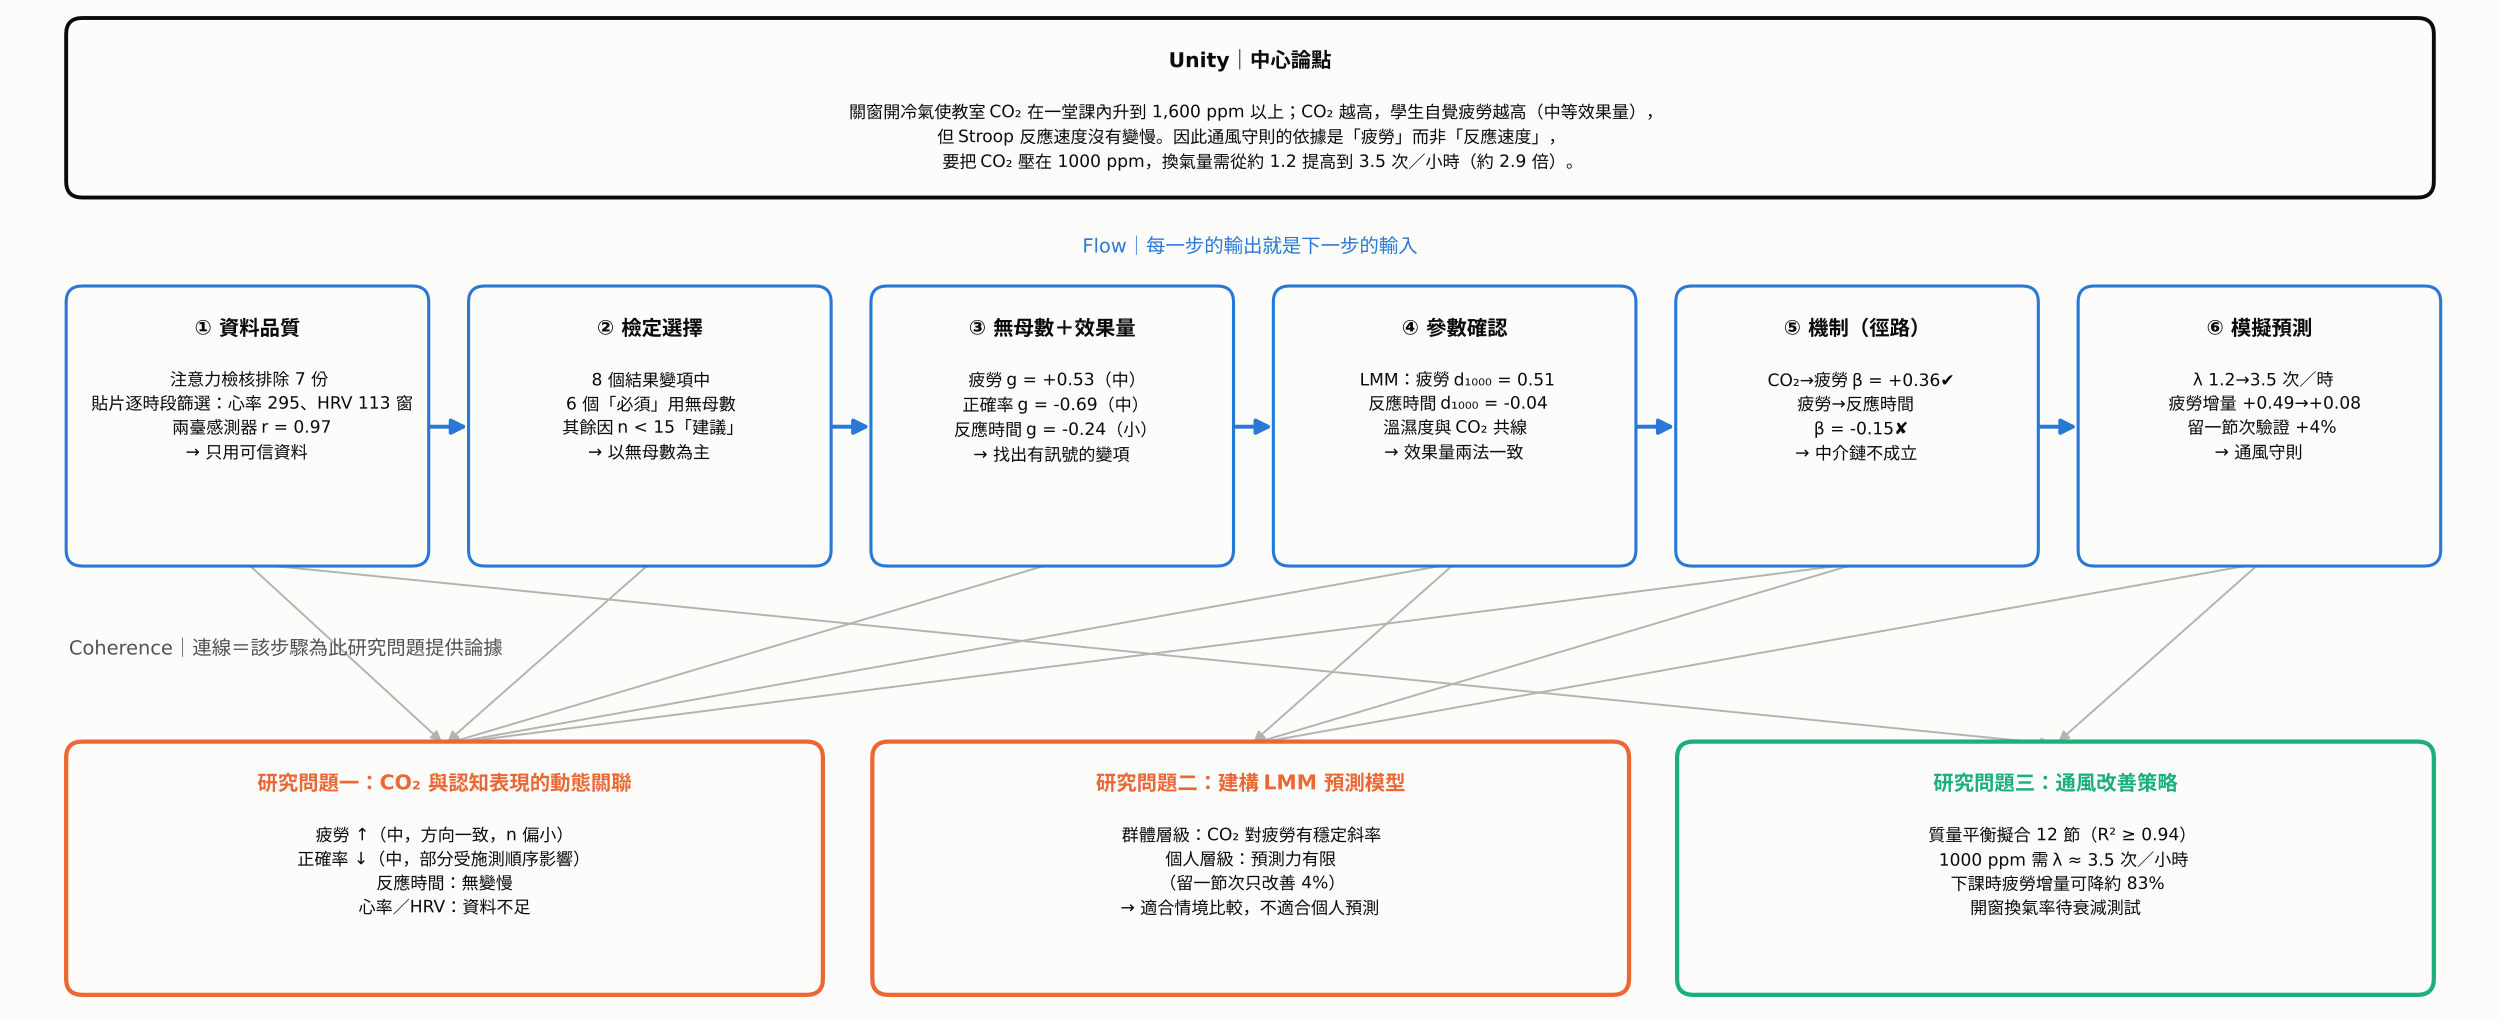
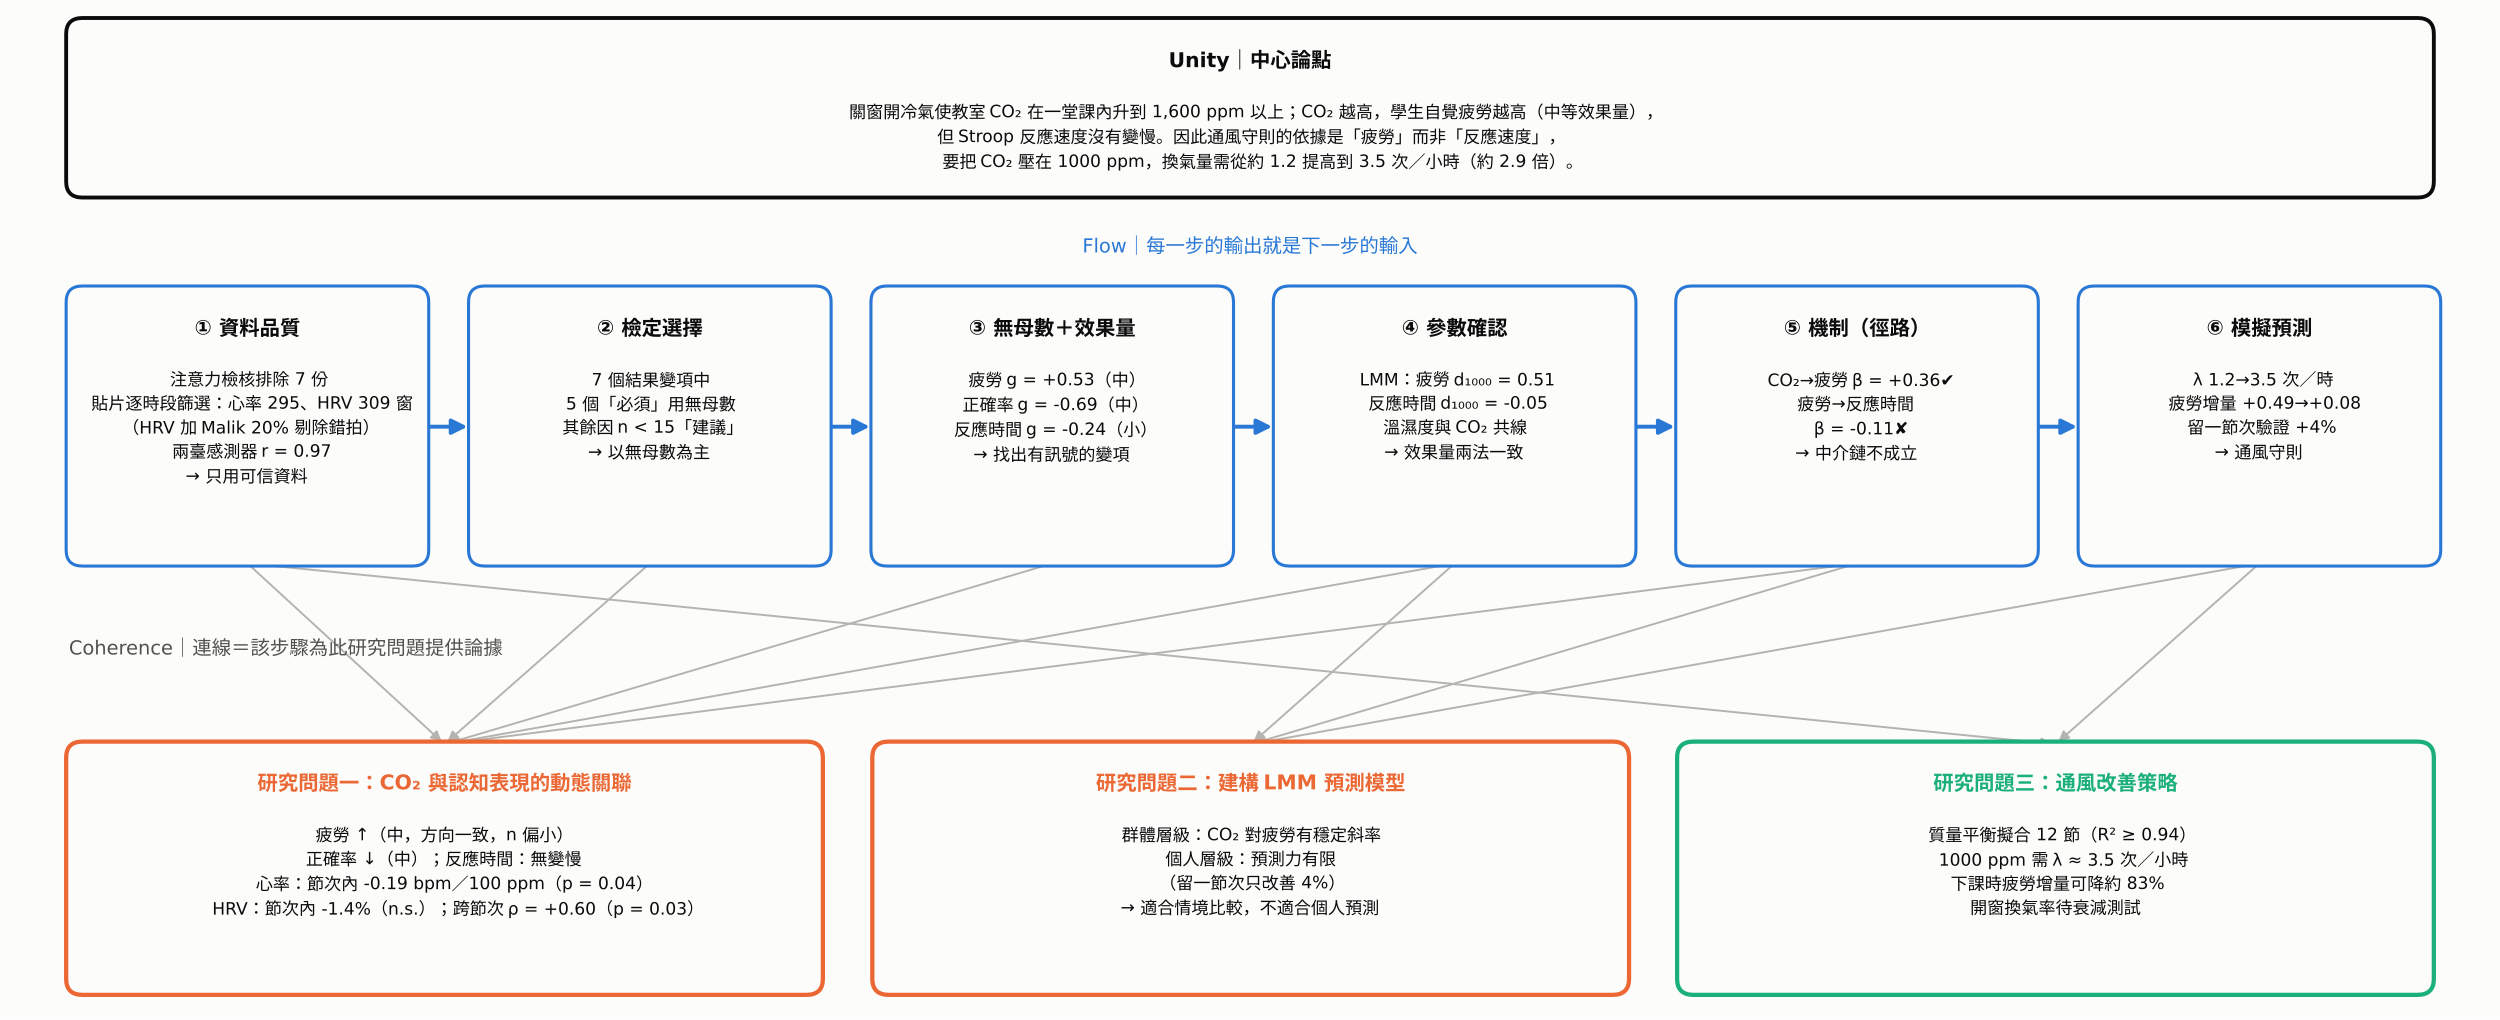
<svg xmlns="http://www.w3.org/2000/svg" width="1288.8pt" height="525.6pt" viewBox="0 0 1288.8 525.6" version="1.1">
  <defs>
    <style type="text/css">*{stroke-linejoin: round; stroke-linecap: butt}</style>
  </defs>
  <g id="figure_1">
    <g id="patch_1">
      <path d="M 0 525.6  L 1288.8 525.6  L 1288.8 0  L 0 0  z " style="fill: #fcfcfb" />
    </g>
    <g id="axes_1">
      <g id="patch_2">
-         <path d="M 221.599 219.97  Q 231.281 219.97 238.728 219.97  " clip-path="url(#p7aa934bbd6)" style="fill: none; stroke: #2a78d6; stroke-width: 2; stroke-linecap: round" />
-         <path d="M 232.328 216.77  L 238.728 219.97  L 232.328 223.17  z " clip-path="url(#p7aa934bbd6)" style="fill: #2a78d6; stroke: #2a78d6; stroke-width: 2; stroke-linecap: round" />
+         <path d="M 221.599 219.97  Q 231.281 219.97 238.728 219.97  " clip-path="url(#p253d687bff)" style="fill: none; stroke: #2a78d6; stroke-width: 2; stroke-linecap: round" />
+         <path d="M 232.328 216.77  L 238.728 219.97  L 232.328 223.17  z " clip-path="url(#p253d687bff)" style="fill: #2a78d6; stroke: #2a78d6; stroke-width: 2; stroke-linecap: round" />
      </g>
      <g id="patch_3">
-         <path d="M 429.043 219.97  Q 438.725 219.97 446.172 219.97  " clip-path="url(#p7aa934bbd6)" style="fill: none; stroke: #2a78d6; stroke-width: 2; stroke-linecap: round" />
-         <path d="M 439.772 216.77  L 446.172 219.97  L 439.772 223.17  z " clip-path="url(#p7aa934bbd6)" style="fill: #2a78d6; stroke: #2a78d6; stroke-width: 2; stroke-linecap: round" />
+         <path d="M 429.043 219.97  Q 438.725 219.97 446.172 219.97  " clip-path="url(#p253d687bff)" style="fill: none; stroke: #2a78d6; stroke-width: 2; stroke-linecap: round" />
+         <path d="M 439.772 216.77  L 446.172 219.97  L 439.772 223.17  z " clip-path="url(#p253d687bff)" style="fill: #2a78d6; stroke: #2a78d6; stroke-width: 2; stroke-linecap: round" />
      </g>
      <g id="patch_4">
-         <path d="M 636.487 219.97  Q 646.169 219.97 653.616 219.97  " clip-path="url(#p7aa934bbd6)" style="fill: none; stroke: #2a78d6; stroke-width: 2; stroke-linecap: round" />
-         <path d="M 647.216 216.77  L 653.616 219.97  L 647.216 223.17  z " clip-path="url(#p7aa934bbd6)" style="fill: #2a78d6; stroke: #2a78d6; stroke-width: 2; stroke-linecap: round" />
+         <path d="M 636.487 219.97  Q 646.169 219.97 653.616 219.97  " clip-path="url(#p253d687bff)" style="fill: none; stroke: #2a78d6; stroke-width: 2; stroke-linecap: round" />
+         <path d="M 647.216 216.77  L 653.616 219.97  L 647.216 223.17  z " clip-path="url(#p253d687bff)" style="fill: #2a78d6; stroke: #2a78d6; stroke-width: 2; stroke-linecap: round" />
      </g>
      <g id="patch_5">
-         <path d="M 843.931 219.97  Q 853.613 219.97 861.06 219.97  " clip-path="url(#p7aa934bbd6)" style="fill: none; stroke: #2a78d6; stroke-width: 2; stroke-linecap: round" />
-         <path d="M 854.66 216.77  L 861.06 219.97  L 854.66 223.17  z " clip-path="url(#p7aa934bbd6)" style="fill: #2a78d6; stroke: #2a78d6; stroke-width: 2; stroke-linecap: round" />
+         <path d="M 843.931 219.97  Q 853.613 219.97 861.06 219.97  " clip-path="url(#p253d687bff)" style="fill: none; stroke: #2a78d6; stroke-width: 2; stroke-linecap: round" />
+         <path d="M 854.66 216.77  L 861.06 219.97  L 854.66 223.17  z " clip-path="url(#p253d687bff)" style="fill: #2a78d6; stroke: #2a78d6; stroke-width: 2; stroke-linecap: round" />
      </g>
      <g id="patch_6">
-         <path d="M 1051.375 219.97  Q 1061.057 219.97 1068.504 219.97  " clip-path="url(#p7aa934bbd6)" style="fill: none; stroke: #2a78d6; stroke-width: 2; stroke-linecap: round" />
-         <path d="M 1062.104 216.77  L 1068.504 219.97  L 1062.104 223.17  z " clip-path="url(#p7aa934bbd6)" style="fill: #2a78d6; stroke: #2a78d6; stroke-width: 2; stroke-linecap: round" />
+         <path d="M 1051.375 219.97  Q 1061.057 219.97 1068.504 219.97  " clip-path="url(#p253d687bff)" style="fill: none; stroke: #2a78d6; stroke-width: 2; stroke-linecap: round" />
+         <path d="M 1062.104 216.77  L 1068.504 219.97  L 1062.104 223.17  z " clip-path="url(#p253d687bff)" style="fill: #2a78d6; stroke: #2a78d6; stroke-width: 2; stroke-linecap: round" />
      </g>
      <g id="patch_7">
-         <path d="M 129.033 291.784  Q 178.357 337.061 226.859 381.581  " clip-path="url(#p7aa934bbd6)" style="fill: none; stroke: #b5b3ad; stroke-linecap: round" />
-         <path d="M 225.105 376.985  L 226.859 381.581  L 222.129 380.226  z " clip-path="url(#p7aa934bbd6)" style="fill: #b5b3ad; stroke: #b5b3ad; stroke-linecap: round" />
+         <path d="M 129.033 291.784  Q 178.357 337.061 226.859 381.581  " clip-path="url(#p253d687bff)" style="fill: none; stroke: #b5b3ad; stroke-linecap: round" />
+         <path d="M 225.105 376.985  L 226.859 381.581  L 222.129 380.226  z " clip-path="url(#p253d687bff)" style="fill: #b5b3ad; stroke: #b5b3ad; stroke-linecap: round" />
      </g>
      <g id="patch_8">
-         <path d="M 333.502 291.756  Q 282.08 337.063 231.497 381.631  " clip-path="url(#p7aa934bbd6)" style="fill: none; stroke: #b5b3ad; stroke-linecap: round" />
-         <path d="M 236.252 380.373  L 231.497 381.631  L 233.344 377.072  z " clip-path="url(#p7aa934bbd6)" style="fill: #b5b3ad; stroke: #b5b3ad; stroke-linecap: round" />
+         <path d="M 333.502 291.756  Q 282.08 337.063 231.497 381.631  " clip-path="url(#p253d687bff)" style="fill: none; stroke: #b5b3ad; stroke-linecap: round" />
+         <path d="M 236.252 380.373  L 231.497 381.631  L 233.344 377.072  z " clip-path="url(#p253d687bff)" style="fill: #b5b3ad; stroke: #b5b3ad; stroke-linecap: round" />
      </g>
      <g id="patch_9">
-         <path d="M 540.531 291.003  Q 385.802 337.062 232.144 382.803  " clip-path="url(#p7aa934bbd6)" style="fill: none; stroke: #b5b3ad; stroke-linecap: round" />
-         <path d="M 236.989 383.656  L 232.144 382.803  L 235.734 379.439  z " clip-path="url(#p7aa934bbd6)" style="fill: #b5b3ad; stroke: #b5b3ad; stroke-linecap: round" />
+         <path d="M 540.531 291.003  Q 385.802 337.062 232.144 382.803  " clip-path="url(#p253d687bff)" style="fill: none; stroke: #b5b3ad; stroke-linecap: round" />
+         <path d="M 236.989 383.656  L 232.144 382.803  L 235.734 379.439  z " clip-path="url(#p253d687bff)" style="fill: #b5b3ad; stroke: #b5b3ad; stroke-linecap: round" />
      </g>
      <g id="patch_10">
-         <path d="M 747.925 290.785  Q 489.525 337.062 232.226 383.143  " clip-path="url(#p7aa934bbd6)" style="fill: none; stroke: #b5b3ad; stroke-linecap: round" />
-         <path d="M 236.945 384.532  L 232.226 383.143  L 236.169 380.201  z " clip-path="url(#p7aa934bbd6)" style="fill: #b5b3ad; stroke: #b5b3ad; stroke-linecap: round" />
+         <path d="M 747.925 290.785  Q 489.525 337.062 232.226 383.143  " clip-path="url(#p253d687bff)" style="fill: none; stroke: #b5b3ad; stroke-linecap: round" />
+         <path d="M 236.945 384.532  L 232.226 383.143  L 236.169 380.201  z " clip-path="url(#p253d687bff)" style="fill: #b5b3ad; stroke: #b5b3ad; stroke-linecap: round" />
      </g>
      <g id="patch_11">
-         <path d="M 748.394 291.762  Q 697.322 337.063 647.086 381.623  " clip-path="url(#p7aa934bbd6)" style="fill: none; stroke: #b5b3ad; stroke-linecap: round" />
-         <path d="M 651.838 380.349  L 647.086 381.623  L 648.918 377.057  z " clip-path="url(#p7aa934bbd6)" style="fill: #b5b3ad; stroke: #b5b3ad; stroke-linecap: round" />
+         <path d="M 748.394 291.762  Q 697.322 337.063 647.086 381.623  " clip-path="url(#p253d687bff)" style="fill: none; stroke: #b5b3ad; stroke-linecap: round" />
+         <path d="M 651.838 380.349  L 647.086 381.623  L 648.918 377.057  z " clip-path="url(#p253d687bff)" style="fill: #b5b3ad; stroke: #b5b3ad; stroke-linecap: round" />
      </g>
      <g id="patch_12">
-         <path d="M 955.35 290.687  Q 593.247 337.062 232.253 383.295  " clip-path="url(#p7aa934bbd6)" style="fill: none; stroke: #b5b3ad; stroke-linecap: round" />
-         <path d="M 236.897 384.919  L 232.253 383.295  L 236.338 380.554  z " clip-path="url(#p7aa934bbd6)" style="fill: #b5b3ad; stroke: #b5b3ad; stroke-linecap: round" />
+         <path d="M 955.35 290.687  Q 593.247 337.062 232.253 383.295  " clip-path="url(#p253d687bff)" style="fill: none; stroke: #b5b3ad; stroke-linecap: round" />
+         <path d="M 236.897 384.919  L 232.253 383.295  L 236.338 380.554  z " clip-path="url(#p253d687bff)" style="fill: #b5b3ad; stroke: #b5b3ad; stroke-linecap: round" />
      </g>
      <g id="patch_13">
-         <path d="M 955.423 291.003  Q 801.049 337.061 647.745 382.799  " clip-path="url(#p7aa934bbd6)" style="fill: none; stroke: #b5b3ad; stroke-linecap: round" />
-         <path d="M 652.591 383.65  L 647.745 382.799  L 651.333 379.433  z " clip-path="url(#p7aa934bbd6)" style="fill: #b5b3ad; stroke: #b5b3ad; stroke-linecap: round" />
+         <path d="M 955.423 291.003  Q 801.049 337.061 647.745 382.799  " clip-path="url(#p253d687bff)" style="fill: none; stroke: #b5b3ad; stroke-linecap: round" />
+         <path d="M 652.591 383.65  L 647.745 382.799  L 651.333 379.433  z " clip-path="url(#p253d687bff)" style="fill: #b5b3ad; stroke: #b5b3ad; stroke-linecap: round" />
      </g>
      <g id="patch_14">
-         <path d="M 1162.808 290.786  Q 904.767 337.062 647.827 383.141  " clip-path="url(#p7aa934bbd6)" style="fill: none; stroke: #b5b3ad; stroke-linecap: round" />
-         <path d="M 652.546 384.53  L 647.827 383.141  L 651.769 380.199  z " clip-path="url(#p7aa934bbd6)" style="fill: #b5b3ad; stroke: #b5b3ad; stroke-linecap: round" />
+         <path d="M 1162.808 290.786  Q 904.767 337.062 647.827 383.141  " clip-path="url(#p253d687bff)" style="fill: none; stroke: #b5b3ad; stroke-linecap: round" />
+         <path d="M 652.546 384.53  L 647.827 383.141  L 651.769 380.199  z " clip-path="url(#p253d687bff)" style="fill: #b5b3ad; stroke: #b5b3ad; stroke-linecap: round" />
      </g>
      <g id="patch_15">
-         <path d="M 1163.282 291.762  Q 1112.21 337.063 1061.974 381.623  " clip-path="url(#p7aa934bbd6)" style="fill: none; stroke: #b5b3ad; stroke-linecap: round" />
-         <path d="M 1066.726 380.349  L 1061.974 381.623  L 1063.806 377.057  z " clip-path="url(#p7aa934bbd6)" style="fill: #b5b3ad; stroke: #b5b3ad; stroke-linecap: round" />
+         <path d="M 1163.282 291.762  Q 1112.21 337.063 1061.974 381.623  " clip-path="url(#p253d687bff)" style="fill: none; stroke: #b5b3ad; stroke-linecap: round" />
+         <path d="M 1066.726 380.349  L 1061.974 381.623  L 1063.806 377.057  z " clip-path="url(#p253d687bff)" style="fill: #b5b3ad; stroke: #b5b3ad; stroke-linecap: round" />
      </g>
      <g id="patch_16">
-         <path d="M 129.548 290.631  Q 593.6 337.062 1056.539 383.381  " clip-path="url(#p7aa934bbd6)" style="fill: none; stroke: #b5b3ad; stroke-linecap: round" />
-         <path d="M 1052.38 380.754  L 1056.539 383.381  L 1051.942 385.132  z " clip-path="url(#p7aa934bbd6)" style="fill: #b5b3ad; stroke: #b5b3ad; stroke-linecap: round" />
+         <path d="M 129.548 290.631  Q 593.6 337.062 1056.539 383.381  " clip-path="url(#p253d687bff)" style="fill: none; stroke: #b5b3ad; stroke-linecap: round" />
+         <path d="M 1052.38 380.754  L 1056.539 383.381  L 1051.942 385.132  z " clip-path="url(#p253d687bff)" style="fill: #b5b3ad; stroke: #b5b3ad; stroke-linecap: round" />
      </g>
      <g id="patch_17">
-         <path d="M 42.6 101.841  L 1246.2 101.841  Q 1254.696 101.841 1254.696 93.551  L 1254.696 17.562  Q 1254.696 9.272 1246.2 9.272  L 42.6 9.272  Q 34.104 9.272 34.104 17.562  L 34.104 93.551  Q 34.104 101.841 42.6 101.841  z " clip-path="url(#p7aa934bbd6)" style="fill: #fcfcfb; stroke: #0b0b0b; stroke-width: 2; stroke-linejoin: miter" />
+         <path d="M 42.6 101.841  L 1246.2 101.841  Q 1254.696 101.841 1254.696 93.551  L 1254.696 17.562  Q 1254.696 9.272 1246.2 9.272  L 42.6 9.272  Q 34.104 9.272 34.104 17.562  L 34.104 93.551  Q 34.104 101.841 42.6 101.841  z " clip-path="url(#p253d687bff)" style="fill: #fcfcfb; stroke: #0b0b0b; stroke-width: 2; stroke-linejoin: miter" />
      </g>
      <g id="patch_18">
-         <path d="M 42.6 291.814  L 212.52 291.814  Q 221.016 291.814 221.016 283.524  L 221.016 155.724  Q 221.016 147.435 212.52 147.435  L 42.6 147.435  Q 34.104 147.435 34.104 155.724  L 34.104 283.524  Q 34.104 291.814 42.6 291.814  z " clip-path="url(#p7aa934bbd6)" style="fill: #fcfcfb; stroke: #2a78d6; stroke-width: 1.6; stroke-linejoin: miter" />
+         <path d="M 42.6 291.814  L 212.52 291.814  Q 221.016 291.814 221.016 283.524  L 221.016 155.724  Q 221.016 147.435 212.52 147.435  L 42.6 147.435  Q 34.104 147.435 34.104 155.724  L 34.104 283.524  Q 34.104 291.814 42.6 291.814  z " clip-path="url(#p253d687bff)" style="fill: #fcfcfb; stroke: #2a78d6; stroke-width: 1.6; stroke-linejoin: miter" />
      </g>
      <g id="patch_19">
-         <path d="M 250.044 291.814  L 419.964 291.814  Q 428.46 291.814 428.46 283.524  L 428.46 155.724  Q 428.46 147.435 419.964 147.435  L 250.044 147.435  Q 241.548 147.435 241.548 155.724  L 241.548 283.524  Q 241.548 291.814 250.044 291.814  z " clip-path="url(#p7aa934bbd6)" style="fill: #fcfcfb; stroke: #2a78d6; stroke-width: 1.6; stroke-linejoin: miter" />
+         <path d="M 250.044 291.814  L 419.964 291.814  Q 428.46 291.814 428.46 283.524  L 428.46 155.724  Q 428.46 147.435 419.964 147.435  L 250.044 147.435  Q 241.548 147.435 241.548 155.724  L 241.548 283.524  Q 241.548 291.814 250.044 291.814  z " clip-path="url(#p253d687bff)" style="fill: #fcfcfb; stroke: #2a78d6; stroke-width: 1.6; stroke-linejoin: miter" />
      </g>
      <g id="patch_20">
-         <path d="M 457.488 291.814  L 627.408 291.814  Q 635.904 291.814 635.904 283.524  L 635.904 155.724  Q 635.904 147.435 627.408 147.435  L 457.488 147.435  Q 448.992 147.435 448.992 155.724  L 448.992 283.524  Q 448.992 291.814 457.488 291.814  z " clip-path="url(#p7aa934bbd6)" style="fill: #fcfcfb; stroke: #2a78d6; stroke-width: 1.6; stroke-linejoin: miter" />
+         <path d="M 457.488 291.814  L 627.408 291.814  Q 635.904 291.814 635.904 283.524  L 635.904 155.724  Q 635.904 147.435 627.408 147.435  L 457.488 147.435  Q 448.992 147.435 448.992 155.724  L 448.992 283.524  Q 448.992 291.814 457.488 291.814  z " clip-path="url(#p253d687bff)" style="fill: #fcfcfb; stroke: #2a78d6; stroke-width: 1.6; stroke-linejoin: miter" />
      </g>
      <g id="patch_21">
-         <path d="M 664.932 291.814  L 834.852 291.814  Q 843.348 291.814 843.348 283.524  L 843.348 155.724  Q 843.348 147.435 834.852 147.435  L 664.932 147.435  Q 656.436 147.435 656.436 155.724  L 656.436 283.524  Q 656.436 291.814 664.932 291.814  z " clip-path="url(#p7aa934bbd6)" style="fill: #fcfcfb; stroke: #2a78d6; stroke-width: 1.6; stroke-linejoin: miter" />
+         <path d="M 664.932 291.814  L 834.852 291.814  Q 843.348 291.814 843.348 283.524  L 843.348 155.724  Q 843.348 147.435 834.852 147.435  L 664.932 147.435  Q 656.436 147.435 656.436 155.724  L 656.436 283.524  Q 656.436 291.814 664.932 291.814  z " clip-path="url(#p253d687bff)" style="fill: #fcfcfb; stroke: #2a78d6; stroke-width: 1.6; stroke-linejoin: miter" />
      </g>
      <g id="patch_22">
-         <path d="M 872.376 291.814  L 1042.296 291.814  Q 1050.792 291.814 1050.792 283.524  L 1050.792 155.724  Q 1050.792 147.435 1042.296 147.435  L 872.376 147.435  Q 863.88 147.435 863.88 155.724  L 863.88 283.524  Q 863.88 291.814 872.376 291.814  z " clip-path="url(#p7aa934bbd6)" style="fill: #fcfcfb; stroke: #2a78d6; stroke-width: 1.6; stroke-linejoin: miter" />
+         <path d="M 872.376 291.814  L 1042.296 291.814  Q 1050.792 291.814 1050.792 283.524  L 1050.792 155.724  Q 1050.792 147.435 1042.296 147.435  L 872.376 147.435  Q 863.88 147.435 863.88 155.724  L 863.88 283.524  Q 863.88 291.814 872.376 291.814  z " clip-path="url(#p253d687bff)" style="fill: #fcfcfb; stroke: #2a78d6; stroke-width: 1.6; stroke-linejoin: miter" />
      </g>
      <g id="patch_23">
-         <path d="M 1079.82 291.814  L 1249.74 291.814  Q 1258.236 291.814 1258.236 283.524  L 1258.236 155.724  Q 1258.236 147.435 1249.74 147.435  L 1079.82 147.435  Q 1071.324 147.435 1071.324 155.724  L 1071.324 283.524  Q 1071.324 291.814 1079.82 291.814  z " clip-path="url(#p7aa934bbd6)" style="fill: #fcfcfb; stroke: #2a78d6; stroke-width: 1.6; stroke-linejoin: miter" />
+         <path d="M 1079.82 291.814  L 1249.74 291.814  Q 1258.236 291.814 1258.236 283.524  L 1258.236 155.724  Q 1258.236 147.435 1249.74 147.435  L 1079.82 147.435  Q 1071.324 147.435 1071.324 155.724  L 1071.324 283.524  Q 1071.324 291.814 1079.82 291.814  z " clip-path="url(#p253d687bff)" style="fill: #fcfcfb; stroke: #2a78d6; stroke-width: 1.6; stroke-linejoin: miter" />
      </g>
      <g id="patch_24">
-         <path d="M 42.6 512.874  L 415.716 512.874  Q 424.212 512.874 424.212 504.584  L 424.212 390.6  Q 424.212 382.31 415.716 382.31  L 42.6 382.31  Q 34.104 382.31 34.104 390.6  L 34.104 504.584  Q 34.104 512.874 42.6 512.874  z " clip-path="url(#p7aa934bbd6)" style="fill: #fcfcfb; stroke: #eb6834; stroke-width: 2.2; stroke-linejoin: miter" />
+         <path d="M 42.6 512.874  L 415.716 512.874  Q 424.212 512.874 424.212 504.584  L 424.212 390.6  Q 424.212 382.31 415.716 382.31  L 42.6 382.31  Q 34.104 382.31 34.104 390.6  L 34.104 504.584  Q 34.104 512.874 42.6 512.874  z " clip-path="url(#p253d687bff)" style="fill: #fcfcfb; stroke: #eb6834; stroke-width: 2.2; stroke-linejoin: miter" />
      </g>
      <g id="patch_25">
-         <path d="M 458.196 512.874  L 831.312 512.874  Q 839.808 512.874 839.808 504.584  L 839.808 390.6  Q 839.808 382.31 831.312 382.31  L 458.196 382.31  Q 449.7 382.31 449.7 390.6  L 449.7 504.584  Q 449.7 512.874 458.196 512.874  z " clip-path="url(#p7aa934bbd6)" style="fill: #fcfcfb; stroke: #eb6834; stroke-width: 2.2; stroke-linejoin: miter" />
+         <path d="M 458.196 512.874  L 831.312 512.874  Q 839.808 512.874 839.808 504.584  L 839.808 390.6  Q 839.808 382.31 831.312 382.31  L 458.196 382.31  Q 449.7 382.31 449.7 390.6  L 449.7 504.584  Q 449.7 512.874 458.196 512.874  z " clip-path="url(#p253d687bff)" style="fill: #fcfcfb; stroke: #eb6834; stroke-width: 2.2; stroke-linejoin: miter" />
      </g>
      <g id="patch_26">
-         <path d="M 873.084 512.874  L 1246.2 512.874  Q 1254.696 512.874 1254.696 504.584  L 1254.696 390.6  Q 1254.696 382.31 1246.2 382.31  L 873.084 382.31  Q 864.588 382.31 864.588 390.6  L 864.588 504.584  Q 864.588 512.874 873.084 512.874  z " clip-path="url(#p7aa934bbd6)" style="fill: #fcfcfb; stroke: #1baf7a; stroke-width: 2.2; stroke-linejoin: miter" />
+         <path d="M 873.084 512.874  L 1246.2 512.874  Q 1254.696 512.874 1254.696 504.584  L 1254.696 390.6  Q 1254.696 382.31 1246.2 382.31  L 873.084 382.31  Q 864.588 382.31 864.588 390.6  L 864.588 504.584  Q 864.588 512.874 873.084 512.874  z " clip-path="url(#p253d687bff)" style="fill: #fcfcfb; stroke: #1baf7a; stroke-width: 2.2; stroke-linejoin: miter" />
      </g>
      <g id="text_1">
        <text style="font-weight: 700; font-size: 10.5px; font-family: 'Microsoft JhengHei', 'Microsoft YaHei', 'DejaVu Sans', 'Bitstream Vera Sans', 'Computer Modern Sans Serif', 'Lucida Grande', 'Verdana', 'Geneva', 'Lucid', 'Arial', 'Helvetica', 'Avant Garde', sans-serif; text-anchor: middle; fill: #0b0b0b" x="644.4" y="34.598" transform="rotate(-0 644.4 34.59806)">Unity｜中心論點</text>
      </g>
      <g id="text_2">
        <text style="font-size: 8.8px; font-family: 'Microsoft JhengHei', 'Microsoft YaHei', 'DejaVu Sans', 'Bitstream Vera Sans', 'Computer Modern Sans Serif', 'Lucida Grande', 'Verdana', 'Geneva', 'Lucid', 'Arial', 'Helvetica', 'Avant Garde', sans-serif; fill: #0b0b0b" transform="translate(437.6983 60.82407)">關窗開冷氣使教室 CO₂ 在一堂課內升到 1,600 ppm 以上；CO₂ 越高，學生自覺疲勞越高（中等效果量），</text>
        <text style="font-size: 8.8px; font-family: 'Microsoft JhengHei', 'Microsoft YaHei', 'DejaVu Sans', 'Bitstream Vera Sans', 'Computer Modern Sans Serif', 'Lucida Grande', 'Verdana', 'Geneva', 'Lucid', 'Arial', 'Helvetica', 'Avant Garde', sans-serif; fill: #0b0b0b" transform="translate(483.1311 73.64038)">但 Stroop 反應速度沒有變慢。因此通風守則的依據是「疲勞」而非「反應速度」，</text>
        <text style="font-size: 8.8px; font-family: 'Microsoft JhengHei', 'Microsoft YaHei', 'DejaVu Sans', 'Bitstream Vera Sans', 'Computer Modern Sans Serif', 'Lucida Grande', 'Verdana', 'Geneva', 'Lucid', 'Arial', 'Helvetica', 'Avant Garde', sans-serif; fill: #0b0b0b" transform="translate(485.7944 86.47064)">要把 CO₂ 壓在 1000 ppm，換氣量需從約 1.2 提高到 3.5 次／小時（約 2.9 倍）。</text>
      </g>
      <g id="text_3">
        <text style="font-weight: 700; font-size: 10.5px; font-family: 'Microsoft JhengHei', 'Microsoft YaHei', 'DejaVu Sans', 'Bitstream Vera Sans', 'Computer Modern Sans Serif', 'Lucida Grande', 'Verdana', 'Geneva', 'Lucid', 'Arial', 'Helvetica', 'Avant Garde', sans-serif; text-anchor: middle; fill: #0b0b0b" x="127.56" y="172.407" transform="rotate(-0 127.56 172.4075)">① 資料品質</text>
      </g>
      <g id="text_4">
        <text style="font-size: 8.8px; font-family: 'Microsoft JhengHei', 'Microsoft YaHei', 'DejaVu Sans', 'Bitstream Vera Sans', 'Computer Modern Sans Serif', 'Lucida Grande', 'Verdana', 'Geneva', 'Lucid', 'Arial', 'Helvetica', 'Avant Garde', sans-serif; fill: #0b0b0b" transform="translate(87.61006 198.681)">注意力檢核排除 7 份</text>
-         <text style="font-size: 8.8px; font-family: 'Microsoft JhengHei', 'Microsoft YaHei', 'DejaVu Sans', 'Bitstream Vera Sans', 'Computer Modern Sans Serif', 'Lucida Grande', 'Verdana', 'Geneva', 'Lucid', 'Arial', 'Helvetica', 'Avant Garde', sans-serif; fill: #0b0b0b" transform="translate(47.04275 211.0686)">貼片逐時段篩選：心率 295、HRV 113 窗</text>
-         <text style="font-size: 8.8px; font-family: 'Microsoft JhengHei', 'Microsoft YaHei', 'DejaVu Sans', 'Bitstream Vera Sans', 'Computer Modern Sans Serif', 'Lucida Grande', 'Verdana', 'Geneva', 'Lucid', 'Arial', 'Helvetica', 'Avant Garde', sans-serif; fill: #0b0b0b" transform="translate(88.71488 223.4563)">兩臺感測器 r = 0.97</text>
-         <text style="font-size: 8.8px; font-family: 'Microsoft JhengHei', 'Microsoft YaHei', 'DejaVu Sans', 'Bitstream Vera Sans', 'Computer Modern Sans Serif', 'Lucida Grande', 'Verdana', 'Geneva', 'Lucid', 'Arial', 'Helvetica', 'Avant Garde', sans-serif; fill: #0b0b0b" transform="translate(95.66 235.8439)">→ 只用可信資料</text>
+         <text style="font-size: 8.8px; font-family: 'Microsoft JhengHei', 'Microsoft YaHei', 'DejaVu Sans', 'Bitstream Vera Sans', 'Computer Modern Sans Serif', 'Lucida Grande', 'Verdana', 'Geneva', 'Lucid', 'Arial', 'Helvetica', 'Avant Garde', sans-serif; fill: #0b0b0b" transform="translate(47.04275 211.0686)">貼片逐時段篩選：心率 295、HRV 309 窗</text>
+         <text style="font-size: 8.8px; font-family: 'Microsoft JhengHei', 'Microsoft YaHei', 'DejaVu Sans', 'Bitstream Vera Sans', 'Computer Modern Sans Serif', 'Lucida Grande', 'Verdana', 'Geneva', 'Lucid', 'Arial', 'Helvetica', 'Avant Garde', sans-serif; fill: #0b0b0b" transform="translate(62.99069 223.4563)">（HRV 加 Malik 20% 剔除錯拍）</text>
+         <text style="font-size: 8.8px; font-family: 'Microsoft JhengHei', 'Microsoft YaHei', 'DejaVu Sans', 'Bitstream Vera Sans', 'Computer Modern Sans Serif', 'Lucida Grande', 'Verdana', 'Geneva', 'Lucid', 'Arial', 'Helvetica', 'Avant Garde', sans-serif; fill: #0b0b0b" transform="translate(88.71488 235.8439)">兩臺感測器 r = 0.97</text>
+         <text style="font-size: 8.8px; font-family: 'Microsoft JhengHei', 'Microsoft YaHei', 'DejaVu Sans', 'Bitstream Vera Sans', 'Computer Modern Sans Serif', 'Lucida Grande', 'Verdana', 'Geneva', 'Lucid', 'Arial', 'Helvetica', 'Avant Garde', sans-serif; fill: #0b0b0b" transform="translate(95.66 248.2316)">→ 只用可信資料</text>
      </g>
      <g id="text_5">
        <text style="font-weight: 700; font-size: 10.5px; font-family: 'Microsoft JhengHei', 'Microsoft YaHei', 'DejaVu Sans', 'Bitstream Vera Sans', 'Computer Modern Sans Serif', 'Lucida Grande', 'Verdana', 'Geneva', 'Lucid', 'Arial', 'Helvetica', 'Avant Garde', sans-serif; text-anchor: middle; fill: #0b0b0b" x="335.004" y="172.407" transform="rotate(-0 335.004 172.4075)">② 檢定選擇</text>
      </g>
      <g id="text_6">
-         <text style="font-size: 8.8px; font-family: 'Microsoft JhengHei', 'Microsoft YaHei', 'DejaVu Sans', 'Bitstream Vera Sans', 'Computer Modern Sans Serif', 'Lucida Grande', 'Verdana', 'Geneva', 'Lucid', 'Arial', 'Helvetica', 'Avant Garde', sans-serif; fill: #0b0b0b" transform="translate(304.9541 198.681)">8 個結果變項中</text>
-         <text style="font-size: 8.8px; font-family: 'Microsoft JhengHei', 'Microsoft YaHei', 'DejaVu Sans', 'Bitstream Vera Sans', 'Computer Modern Sans Serif', 'Lucida Grande', 'Verdana', 'Geneva', 'Lucid', 'Arial', 'Helvetica', 'Avant Garde', sans-serif; fill: #0b0b0b" transform="translate(291.7541 211.0686)">6 個「必須」用無母數</text>
+         <text style="font-size: 8.8px; font-family: 'Microsoft JhengHei', 'Microsoft YaHei', 'DejaVu Sans', 'Bitstream Vera Sans', 'Computer Modern Sans Serif', 'Lucida Grande', 'Verdana', 'Geneva', 'Lucid', 'Arial', 'Helvetica', 'Avant Garde', sans-serif; fill: #0b0b0b" transform="translate(304.9541 198.681)">7 個結果變項中</text>
+         <text style="font-size: 8.8px; font-family: 'Microsoft JhengHei', 'Microsoft YaHei', 'DejaVu Sans', 'Bitstream Vera Sans', 'Computer Modern Sans Serif', 'Lucida Grande', 'Verdana', 'Geneva', 'Lucid', 'Arial', 'Helvetica', 'Avant Garde', sans-serif; fill: #0b0b0b" transform="translate(291.7541 211.0686)">5 個「必須」用無母數</text>
        <text style="font-size: 8.8px; font-family: 'Microsoft JhengHei', 'Microsoft YaHei', 'DejaVu Sans', 'Bitstream Vera Sans', 'Computer Modern Sans Serif', 'Lucida Grande', 'Verdana', 'Geneva', 'Lucid', 'Arial', 'Helvetica', 'Avant Garde', sans-serif; fill: #0b0b0b" transform="translate(289.8827 223.4563)">其餘因 n &lt; 15「建議」</text>
        <text style="font-size: 8.8px; font-family: 'Microsoft JhengHei', 'Microsoft YaHei', 'DejaVu Sans', 'Bitstream Vera Sans', 'Computer Modern Sans Serif', 'Lucida Grande', 'Verdana', 'Geneva', 'Lucid', 'Arial', 'Helvetica', 'Avant Garde', sans-serif; fill: #0b0b0b" transform="translate(303.104 235.8439)">→ 以無母數為主</text>
      </g>
      <g id="text_7">
        <text style="font-weight: 700; font-size: 10.5px; font-family: 'Microsoft JhengHei', 'Microsoft YaHei', 'DejaVu Sans', 'Bitstream Vera Sans', 'Computer Modern Sans Serif', 'Lucida Grande', 'Verdana', 'Geneva', 'Lucid', 'Arial', 'Helvetica', 'Avant Garde', sans-serif; text-anchor: middle; fill: #0b0b0b" x="542.448" y="172.407" transform="rotate(-0 542.448 172.4075)">③ 無母數＋效果量</text>
      </g>
      <g id="text_8">
        <text style="font-size: 8.8px; font-family: 'Microsoft JhengHei', 'Microsoft YaHei', 'DejaVu Sans', 'Bitstream Vera Sans', 'Computer Modern Sans Serif', 'Lucida Grande', 'Verdana', 'Geneva', 'Lucid', 'Arial', 'Helvetica', 'Avant Garde', sans-serif; fill: #0b0b0b" transform="translate(499.207 198.9766)">疲勞 g = +0.53（中）</text>
        <text style="font-size: 8.8px; font-family: 'Microsoft JhengHei', 'Microsoft YaHei', 'DejaVu Sans', 'Bitstream Vera Sans', 'Computer Modern Sans Serif', 'Lucida Grande', 'Verdana', 'Geneva', 'Lucid', 'Arial', 'Helvetica', 'Avant Garde', sans-serif; fill: #0b0b0b" transform="translate(496.1517 211.8318)">正確率 g = -0.69（中）</text>
        <text style="font-size: 8.8px; font-family: 'Microsoft JhengHei', 'Microsoft YaHei', 'DejaVu Sans', 'Bitstream Vera Sans', 'Computer Modern Sans Serif', 'Lucida Grande', 'Verdana', 'Geneva', 'Lucid', 'Arial', 'Helvetica', 'Avant Garde', sans-serif; fill: #0b0b0b" transform="translate(491.7518 224.6133)">反應時間 g = -0.24（小）</text>
        <text style="font-size: 8.8px; font-family: 'Microsoft JhengHei', 'Microsoft YaHei', 'DejaVu Sans', 'Bitstream Vera Sans', 'Computer Modern Sans Serif', 'Lucida Grande', 'Verdana', 'Geneva', 'Lucid', 'Arial', 'Helvetica', 'Avant Garde', sans-serif; fill: #0b0b0b" transform="translate(501.748 237.0518)">→ 找出有訊號的變項</text>
      </g>
      <g id="text_9">
        <text style="font-weight: 700; font-size: 10.5px; font-family: 'Microsoft JhengHei', 'Microsoft YaHei', 'DejaVu Sans', 'Bitstream Vera Sans', 'Computer Modern Sans Serif', 'Lucida Grande', 'Verdana', 'Geneva', 'Lucid', 'Arial', 'Helvetica', 'Avant Garde', sans-serif; text-anchor: middle; fill: #0b0b0b" x="749.892" y="172.407" transform="rotate(-0 749.892 172.4075)">④ 參數確認</text>
      </g>
      <g id="text_10">
        <text style="font-size: 8.8px; font-family: 'Microsoft JhengHei', 'Microsoft YaHei', 'DejaVu Sans', 'Bitstream Vera Sans', 'Computer Modern Sans Serif', 'Lucida Grande', 'Verdana', 'Geneva', 'Lucid', 'Arial', 'Helvetica', 'Avant Garde', sans-serif; fill: #0b0b0b" transform="translate(700.9207 198.681)">LMM：疲勞 d₁₀₀₀ = 0.51</text>
-         <text style="font-size: 8.8px; font-family: 'Microsoft JhengHei', 'Microsoft YaHei', 'DejaVu Sans', 'Bitstream Vera Sans', 'Computer Modern Sans Serif', 'Lucida Grande', 'Verdana', 'Geneva', 'Lucid', 'Arial', 'Helvetica', 'Avant Garde', sans-serif; fill: #0b0b0b" transform="translate(705.3392 211.0686)">反應時間 d₁₀₀₀ = -0.04</text>
+         <text style="font-size: 8.8px; font-family: 'Microsoft JhengHei', 'Microsoft YaHei', 'DejaVu Sans', 'Bitstream Vera Sans', 'Computer Modern Sans Serif', 'Lucida Grande', 'Verdana', 'Geneva', 'Lucid', 'Arial', 'Helvetica', 'Avant Garde', sans-serif; fill: #0b0b0b" transform="translate(705.3392 211.0686)">反應時間 d₁₀₀₀ = -0.05</text>
        <text style="font-size: 8.8px; font-family: 'Microsoft JhengHei', 'Microsoft YaHei', 'DejaVu Sans', 'Bitstream Vera Sans', 'Computer Modern Sans Serif', 'Lucida Grande', 'Verdana', 'Geneva', 'Lucid', 'Arial', 'Helvetica', 'Avant Garde', sans-serif; fill: #0b0b0b" transform="translate(713.0681 223.4563)">溫濕度與 CO₂ 共線</text>
        <text style="font-size: 8.8px; font-family: 'Microsoft JhengHei', 'Microsoft YaHei', 'DejaVu Sans', 'Bitstream Vera Sans', 'Computer Modern Sans Serif', 'Lucida Grande', 'Verdana', 'Geneva', 'Lucid', 'Arial', 'Helvetica', 'Avant Garde', sans-serif; fill: #0b0b0b" transform="translate(713.592 235.8439)">→ 效果量兩法一致</text>
      </g>
      <g id="text_11">
        <text style="font-weight: 700; font-size: 10.5px; font-family: 'Microsoft JhengHei', 'Microsoft YaHei', 'DejaVu Sans', 'Bitstream Vera Sans', 'Computer Modern Sans Serif', 'Lucida Grande', 'Verdana', 'Geneva', 'Lucid', 'Arial', 'Helvetica', 'Avant Garde', sans-serif; text-anchor: middle; fill: #0b0b0b" x="957.336" y="172.407" transform="rotate(-0 957.336 172.4075)">⑤ 機制（徑路）</text>
      </g>
      <g id="text_12">
        <text style="font-size: 8.8px; font-family: 'Microsoft JhengHei', 'Microsoft YaHei', 'DejaVu Sans', 'Bitstream Vera Sans', 'Computer Modern Sans Serif', 'Lucida Grande', 'Verdana', 'Geneva', 'Lucid', 'Arial', 'Helvetica', 'Avant Garde', sans-serif; fill: #0b0b0b" transform="translate(911.1924 198.9766)">CO₂→疲勞 β = +0.36✔</text>
        <text style="font-size: 8.8px; font-family: 'Microsoft JhengHei', 'Microsoft YaHei', 'DejaVu Sans', 'Bitstream Vera Sans', 'Computer Modern Sans Serif', 'Lucida Grande', 'Verdana', 'Geneva', 'Lucid', 'Arial', 'Helvetica', 'Avant Garde', sans-serif; fill: #0b0b0b" transform="translate(926.536 211.4069)">疲勞→反應時間</text>
-         <text style="font-size: 8.8px; font-family: 'Microsoft JhengHei', 'Microsoft YaHei', 'DejaVu Sans', 'Bitstream Vera Sans', 'Computer Modern Sans Serif', 'Lucida Grande', 'Verdana', 'Geneva', 'Lucid', 'Arial', 'Helvetica', 'Avant Garde', sans-serif; fill: #0b0b0b" transform="translate(935.061 223.9062)">β = -0.15✘</text>
+         <text style="font-size: 8.8px; font-family: 'Microsoft JhengHei', 'Microsoft YaHei', 'DejaVu Sans', 'Bitstream Vera Sans', 'Computer Modern Sans Serif', 'Lucida Grande', 'Verdana', 'Geneva', 'Lucid', 'Arial', 'Helvetica', 'Avant Garde', sans-serif; fill: #0b0b0b" transform="translate(935.061 223.9062)">β = -0.11✘</text>
        <text style="font-size: 8.8px; font-family: 'Microsoft JhengHei', 'Microsoft YaHei', 'DejaVu Sans', 'Bitstream Vera Sans', 'Computer Modern Sans Serif', 'Lucida Grande', 'Verdana', 'Geneva', 'Lucid', 'Arial', 'Helvetica', 'Avant Garde', sans-serif; fill: #0b0b0b" transform="translate(925.436 236.3365)">→ 中介鏈不成立</text>
      </g>
      <g id="text_13">
        <text style="font-weight: 700; font-size: 10.5px; font-family: 'Microsoft JhengHei', 'Microsoft YaHei', 'DejaVu Sans', 'Bitstream Vera Sans', 'Computer Modern Sans Serif', 'Lucida Grande', 'Verdana', 'Geneva', 'Lucid', 'Arial', 'Helvetica', 'Avant Garde', sans-serif; text-anchor: middle; fill: #0b0b0b" x="1164.78" y="172.407" transform="rotate(-0 1164.78 172.4075)">⑥ 模擬預測</text>
      </g>
      <g id="text_14">
        <text style="font-size: 8.8px; font-family: 'Microsoft JhengHei', 'Microsoft YaHei', 'DejaVu Sans', 'Bitstream Vera Sans', 'Computer Modern Sans Serif', 'Lucida Grande', 'Verdana', 'Geneva', 'Lucid', 'Arial', 'Helvetica', 'Avant Garde', sans-serif; fill: #0b0b0b" transform="translate(1130.399 198.681)">λ 1.2→3.5 次／時</text>
        <text style="font-size: 8.8px; font-family: 'Microsoft JhengHei', 'Microsoft YaHei', 'DejaVu Sans', 'Bitstream Vera Sans', 'Computer Modern Sans Serif', 'Lucida Grande', 'Verdana', 'Geneva', 'Lucid', 'Arial', 'Helvetica', 'Avant Garde', sans-serif; fill: #0b0b0b" transform="translate(1117.864 211.0686)">疲勞增量 +0.49→+0.08</text>
        <text style="font-size: 8.8px; font-family: 'Microsoft JhengHei', 'Microsoft YaHei', 'DejaVu Sans', 'Bitstream Vera Sans', 'Computer Modern Sans Serif', 'Lucida Grande', 'Verdana', 'Geneva', 'Lucid', 'Arial', 'Helvetica', 'Avant Garde', sans-serif; fill: #0b0b0b" transform="translate(1127.612 223.4563)">留一節次驗證 +4%</text>
        <text style="font-size: 8.8px; font-family: 'Microsoft JhengHei', 'Microsoft YaHei', 'DejaVu Sans', 'Bitstream Vera Sans', 'Computer Modern Sans Serif', 'Lucida Grande', 'Verdana', 'Geneva', 'Lucid', 'Arial', 'Helvetica', 'Avant Garde', sans-serif; fill: #0b0b0b" transform="translate(1141.68 235.8439)">→ 通風守則</text>
      </g>
      <g id="text_15">
        <text style="font-size: 10px; font-family: 'Microsoft JhengHei', 'Microsoft YaHei', 'DejaVu Sans', 'Bitstream Vera Sans', 'Computer Modern Sans Serif', 'Lucida Grande', 'Verdana', 'Geneva', 'Lucid', 'Arial', 'Helvetica', 'Avant Garde', sans-serif; text-anchor: middle; fill: #2a78d6" x="644.4" y="130.164" transform="rotate(-0 644.4 130.1643)">Flow｜每一步的輸出就是下一步的輸入</text>
      </g>
      <g id="text_16">
        <text style="font-weight: 700; font-size: 10.5px; font-family: 'Microsoft JhengHei', 'Microsoft YaHei', 'DejaVu Sans', 'Bitstream Vera Sans', 'Computer Modern Sans Serif', 'Lucida Grande', 'Verdana', 'Geneva', 'Lucid', 'Arial', 'Helvetica', 'Avant Garde', sans-serif; text-anchor: middle; fill: #eb6834" x="229.158" y="407.283" transform="rotate(-0 229.158 407.2832)">研究問題一：CO₂ 與認知表現的動態關聯</text>
      </g>
      <g id="text_17">
        <text style="font-size: 8.8px; font-family: 'Microsoft JhengHei', 'Microsoft YaHei', 'DejaVu Sans', 'Bitstream Vera Sans', 'Computer Modern Sans Serif', 'Lucida Grande', 'Verdana', 'Geneva', 'Lucid', 'Arial', 'Helvetica', 'Avant Garde', sans-serif; fill: #0b0b0b" transform="translate(162.6809 433.5567)">疲勞 ↑（中，方向一致，n 偏小）</text>
-         <text style="font-size: 8.8px; font-family: 'Microsoft JhengHei', 'Microsoft YaHei', 'DejaVu Sans', 'Bitstream Vera Sans', 'Computer Modern Sans Serif', 'Lucida Grande', 'Verdana', 'Geneva', 'Lucid', 'Arial', 'Helvetica', 'Avant Garde', sans-serif; fill: #0b0b0b" transform="translate(153.258 445.9443)">正確率 ↓（中，部分受施測順序影響）</text>
-         <text style="font-size: 8.8px; font-family: 'Microsoft JhengHei', 'Microsoft YaHei', 'DejaVu Sans', 'Bitstream Vera Sans', 'Computer Modern Sans Serif', 'Lucida Grande', 'Verdana', 'Geneva', 'Lucid', 'Arial', 'Helvetica', 'Avant Garde', sans-serif; fill: #0b0b0b" transform="translate(193.958 458.332)">反應時間：無變慢</text>
-         <text style="font-size: 8.8px; font-family: 'Microsoft JhengHei', 'Microsoft YaHei', 'DejaVu Sans', 'Bitstream Vera Sans', 'Computer Modern Sans Serif', 'Lucida Grande', 'Verdana', 'Geneva', 'Lucid', 'Arial', 'Helvetica', 'Avant Garde', sans-serif; fill: #0b0b0b" transform="translate(184.8404 470.7196)">心率／HRV：資料不足</text>
+         <text style="font-size: 8.8px; font-family: 'Microsoft JhengHei', 'Microsoft YaHei', 'DejaVu Sans', 'Bitstream Vera Sans', 'Computer Modern Sans Serif', 'Lucida Grande', 'Verdana', 'Geneva', 'Lucid', 'Arial', 'Helvetica', 'Avant Garde', sans-serif; fill: #0b0b0b" transform="translate(157.658 445.9443)">正確率 ↓（中）；反應時間：無變慢</text>
+         <text style="font-size: 8.8px; font-family: 'Microsoft JhengHei', 'Microsoft YaHei', 'DejaVu Sans', 'Bitstream Vera Sans', 'Computer Modern Sans Serif', 'Lucida Grande', 'Verdana', 'Geneva', 'Lucid', 'Arial', 'Helvetica', 'Avant Garde', sans-serif; fill: #0b0b0b" transform="translate(131.874 458.7487)">心率：節次內 -0.19 bpm／100 ppm（p = 0.04）</text>
+         <text style="font-size: 8.8px; font-family: 'Microsoft JhengHei', 'Microsoft YaHei', 'DejaVu Sans', 'Bitstream Vera Sans', 'Computer Modern Sans Serif', 'Lucida Grande', 'Verdana', 'Geneva', 'Lucid', 'Arial', 'Helvetica', 'Avant Garde', sans-serif; fill: #0b0b0b" transform="translate(109.4251 471.4792)">HRV：節次內 -1.4%（n.s.）；跨節次 ρ = +0.60（p = 0.03）</text>
      </g>
      <g id="text_18">
        <text style="font-weight: 700; font-size: 10.5px; font-family: 'Microsoft JhengHei', 'Microsoft YaHei', 'DejaVu Sans', 'Bitstream Vera Sans', 'Computer Modern Sans Serif', 'Lucida Grande', 'Verdana', 'Geneva', 'Lucid', 'Arial', 'Helvetica', 'Avant Garde', sans-serif; text-anchor: middle; fill: #eb6834" x="644.754" y="407.283" transform="rotate(-0 644.754 407.2832)">研究問題二：建構 LMM 預測模型</text>
      </g>
      <g id="text_19">
        <text style="font-size: 8.8px; font-family: 'Microsoft JhengHei', 'Microsoft YaHei', 'DejaVu Sans', 'Bitstream Vera Sans', 'Computer Modern Sans Serif', 'Lucida Grande', 'Verdana', 'Geneva', 'Lucid', 'Arial', 'Helvetica', 'Avant Garde', sans-serif; fill: #0b0b0b" transform="translate(578.2301 433.5567)">群體層級：CO₂ 對疲勞有穩定斜率</text>
        <text style="font-size: 8.8px; font-family: 'Microsoft JhengHei', 'Microsoft YaHei', 'DejaVu Sans', 'Bitstream Vera Sans', 'Computer Modern Sans Serif', 'Lucida Grande', 'Verdana', 'Geneva', 'Lucid', 'Arial', 'Helvetica', 'Avant Garde', sans-serif; fill: #0b0b0b" transform="translate(600.754 445.9443)">個人層級：預測力有限</text>
        <text style="font-size: 8.8px; font-family: 'Microsoft JhengHei', 'Microsoft YaHei', 'DejaVu Sans', 'Bitstream Vera Sans', 'Computer Modern Sans Serif', 'Lucida Grande', 'Verdana', 'Geneva', 'Lucid', 'Arial', 'Helvetica', 'Avant Garde', sans-serif; fill: #0b0b0b" transform="translate(597.6307 458.332)">（留一節次只改善 4%）</text>
        <text style="font-size: 8.8px; font-family: 'Microsoft JhengHei', 'Microsoft YaHei', 'DejaVu Sans', 'Bitstream Vera Sans', 'Computer Modern Sans Serif', 'Lucida Grande', 'Verdana', 'Geneva', 'Lucid', 'Arial', 'Helvetica', 'Avant Garde', sans-serif; fill: #0b0b0b" transform="translate(577.654 470.7196)">→ 適合情境比較，不適合個人預測</text>
      </g>
      <g id="text_20">
        <text style="font-weight: 700; font-size: 10.5px; font-family: 'Microsoft JhengHei', 'Microsoft YaHei', 'DejaVu Sans', 'Bitstream Vera Sans', 'Computer Modern Sans Serif', 'Lucida Grande', 'Verdana', 'Geneva', 'Lucid', 'Arial', 'Helvetica', 'Avant Garde', sans-serif; text-anchor: middle; fill: #1baf7a" x="1059.642" y="407.283" transform="rotate(-0 1059.642 407.2832)">研究問題三：通風改善策略</text>
      </g>
      <g id="text_21">
        <text style="font-size: 8.8px; font-family: 'Microsoft JhengHei', 'Microsoft YaHei', 'DejaVu Sans', 'Bitstream Vera Sans', 'Computer Modern Sans Serif', 'Lucida Grande', 'Verdana', 'Geneva', 'Lucid', 'Arial', 'Helvetica', 'Avant Garde', sans-serif; fill: #0b0b0b" transform="translate(994.0621 433.5567)">質量平衡擬合 12 節（R² ≥ 0.94）</text>
        <text style="font-size: 8.8px; font-family: 'Microsoft JhengHei', 'Microsoft YaHei', 'DejaVu Sans', 'Bitstream Vera Sans', 'Computer Modern Sans Serif', 'Lucida Grande', 'Verdana', 'Geneva', 'Lucid', 'Arial', 'Helvetica', 'Avant Garde', sans-serif; fill: #0b0b0b" transform="translate(999.4679 446.2733)">1000 ppm 需 λ ≈ 3.5 次／小時</text>
        <text style="font-size: 8.8px; font-family: 'Microsoft JhengHei', 'Microsoft YaHei', 'DejaVu Sans', 'Bitstream Vera Sans', 'Computer Modern Sans Serif', 'Lucida Grande', 'Verdana', 'Geneva', 'Lucid', 'Arial', 'Helvetica', 'Avant Garde', sans-serif; fill: #0b0b0b" transform="translate(1005.569 458.6609)">下課時疲勞增量可降約 83%</text>
        <text style="font-size: 8.8px; font-family: 'Microsoft JhengHei', 'Microsoft YaHei', 'DejaVu Sans', 'Bitstream Vera Sans', 'Computer Modern Sans Serif', 'Lucida Grande', 'Verdana', 'Geneva', 'Lucid', 'Arial', 'Helvetica', 'Avant Garde', sans-serif; fill: #0b0b0b" transform="translate(1015.642 471.0486)">開窗換氣率待衰減測試</text>
      </g>
      <g id="text_22">
        <text style="font-size: 10px; font-family: 'Microsoft JhengHei', 'Microsoft YaHei', 'DejaVu Sans', 'Bitstream Vera Sans', 'Computer Modern Sans Serif', 'Lucida Grande', 'Verdana', 'Geneva', 'Lucid', 'Arial', 'Helvetica', 'Avant Garde', sans-serif; text-anchor: start; fill: #52514e" x="35.52" y="337.408" transform="rotate(-0 35.52 337.4076)">Coherence｜連線＝該步驟為此研究問題提供論據</text>
      </g>
    </g>
  </g>
  <defs>
-     <clipPath id="p7aa934bbd6">
+     <clipPath id="p253d687bff">
      <rect x="7.2" y="7.2" width="1274.4" height="511.2" />
    </clipPath>
  </defs>
</svg>
